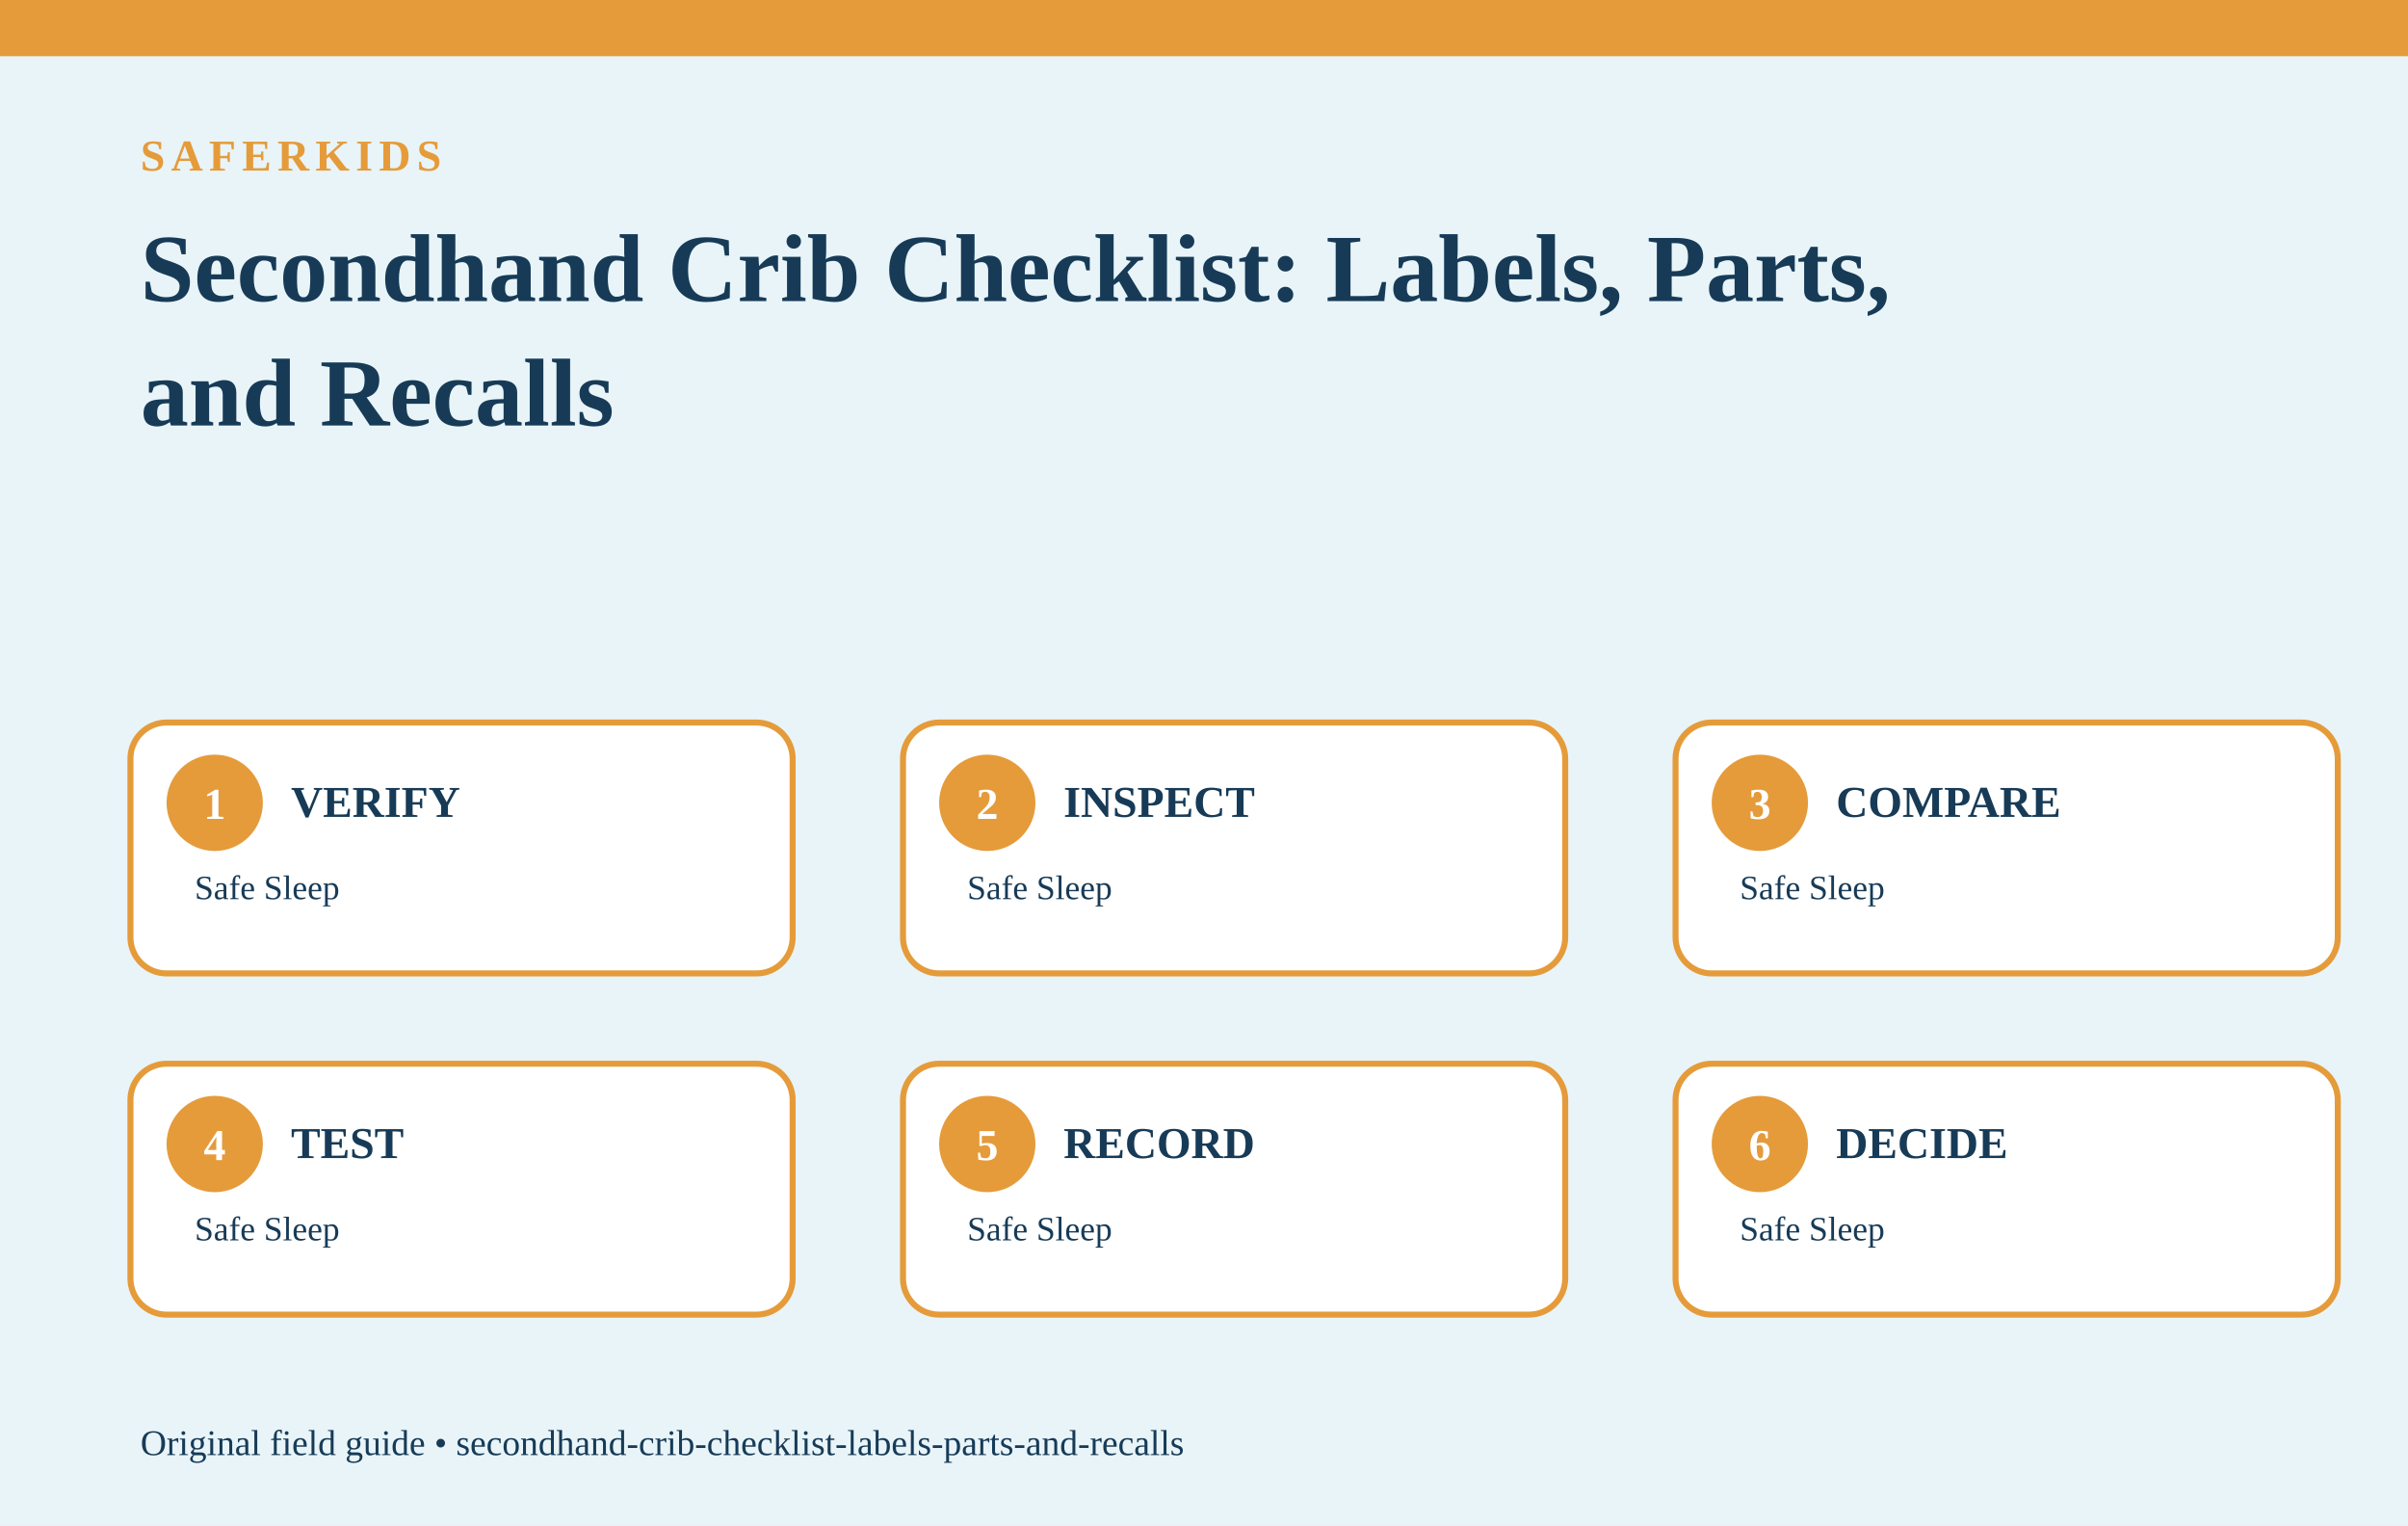
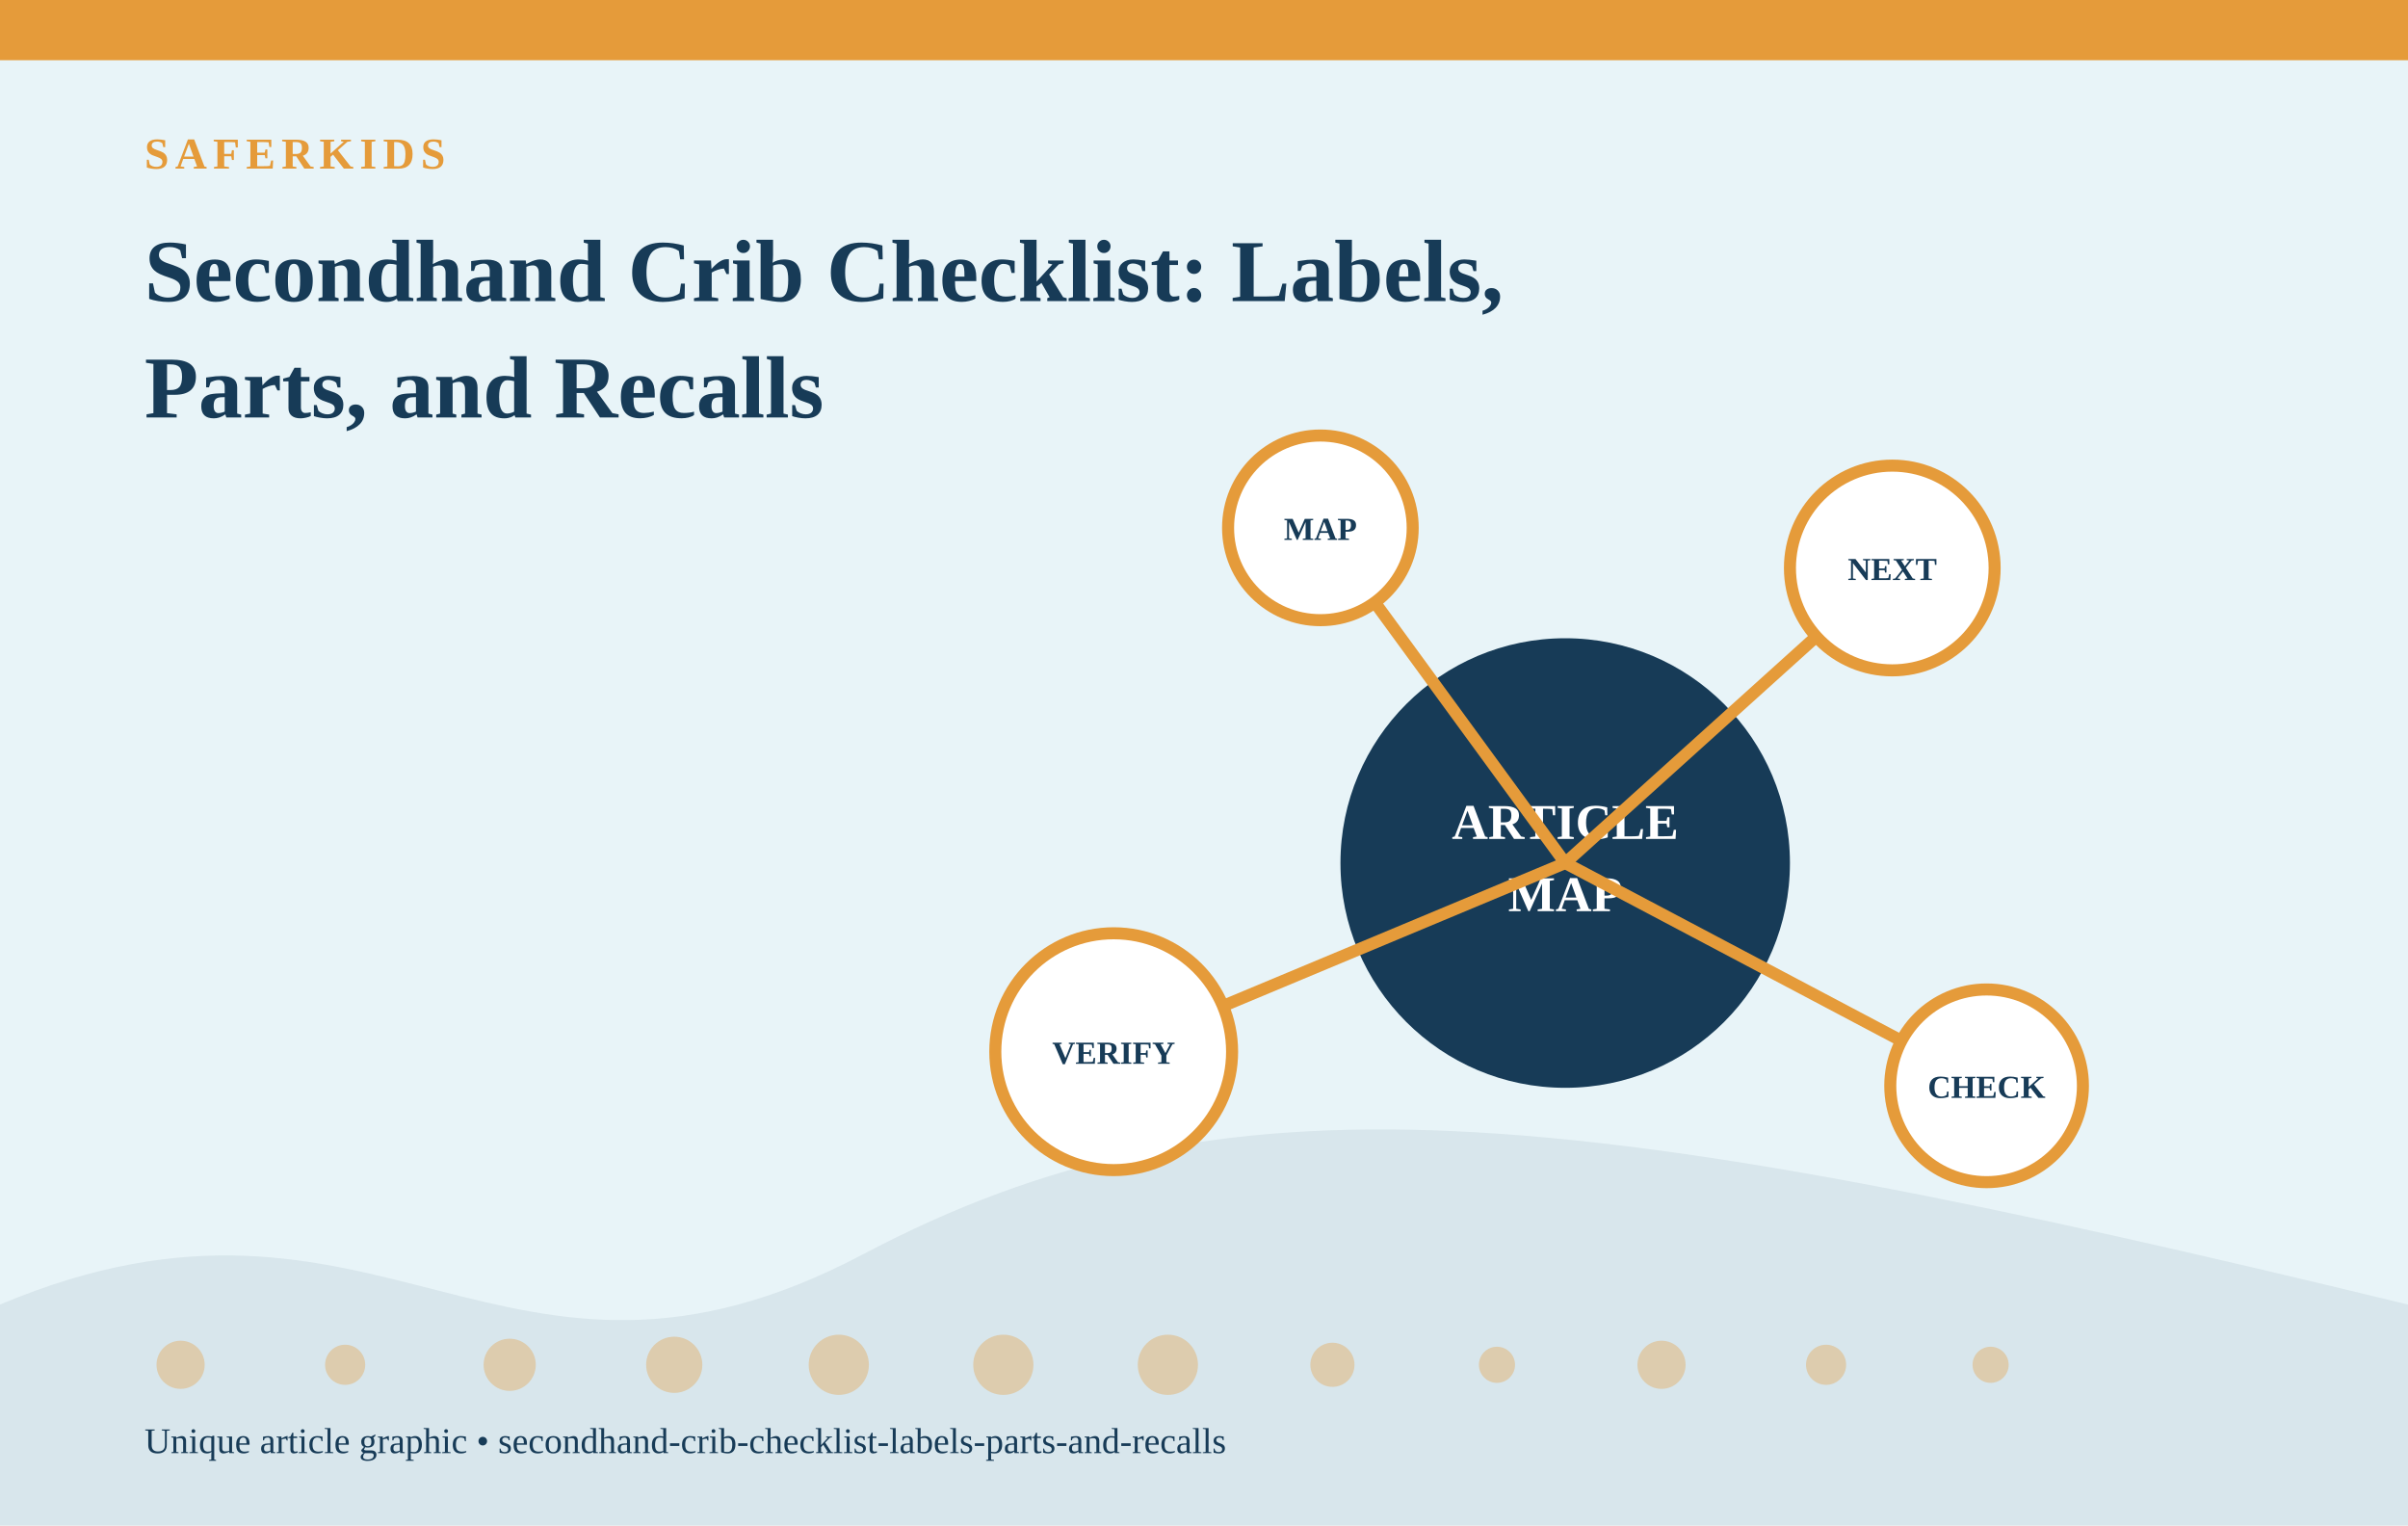
- <svg xmlns="http://www.w3.org/2000/svg" width="1200" height="760" viewBox="0 0 1200 760" role="img" aria-labelledby="t d">
-   <rect width="1200" height="760" fill="#E8F4F8" />
-   <rect width="1200" height="28" fill="#E59B3A" />
-   <text x="70" y="85" fill="#E59B3A" font-size="22" font-weight="700" letter-spacing="3">SAFERKIDS</text>
-   <text x="70" y="150" fill="#173B57" font-size="48" font-weight="700">Secondhand Crib Checklist: Labels, Parts,</text>
-   <text x="70" y="212" fill="#173B57" font-size="48" font-weight="700">and Recalls</text>
-   <g transform="translate(65 360)">
-     <rect width="330" height="125" rx="18" fill="white" stroke="#E59B3A" stroke-width="3" />
-     <circle cx="42" cy="40" r="24" fill="#E59B3A" />
-     <text x="42" y="48" text-anchor="middle" fill="white" font-size="22" font-weight="700">1</text>
-     <text x="80" y="47" fill="#173B57" font-size="22" font-weight="700">VERIFY</text>
-     <text x="32" y="88" fill="#173B57" font-size="17">Safe Sleep</text>
-   </g>
-   <g transform="translate(450 360)">
-     <rect width="330" height="125" rx="18" fill="white" stroke="#E59B3A" stroke-width="3" />
-     <circle cx="42" cy="40" r="24" fill="#E59B3A" />
-     <text x="42" y="48" text-anchor="middle" fill="white" font-size="22" font-weight="700">2</text>
-     <text x="80" y="47" fill="#173B57" font-size="22" font-weight="700">INSPECT</text>
-     <text x="32" y="88" fill="#173B57" font-size="17">Safe Sleep</text>
-   </g>
-   <g transform="translate(835 360)">
-     <rect width="330" height="125" rx="18" fill="white" stroke="#E59B3A" stroke-width="3" />
-     <circle cx="42" cy="40" r="24" fill="#E59B3A" />
-     <text x="42" y="48" text-anchor="middle" fill="white" font-size="22" font-weight="700">3</text>
-     <text x="80" y="47" fill="#173B57" font-size="22" font-weight="700">COMPARE</text>
-     <text x="32" y="88" fill="#173B57" font-size="17">Safe Sleep</text>
-   </g>
-   <g transform="translate(65 530)">
-     <rect width="330" height="125" rx="18" fill="white" stroke="#E59B3A" stroke-width="3" />
-     <circle cx="42" cy="40" r="24" fill="#E59B3A" />
-     <text x="42" y="48" text-anchor="middle" fill="white" font-size="22" font-weight="700">4</text>
-     <text x="80" y="47" fill="#173B57" font-size="22" font-weight="700">TEST</text>
-     <text x="32" y="88" fill="#173B57" font-size="17">Safe Sleep</text>
-   </g>
-   <g transform="translate(450 530)">
-     <rect width="330" height="125" rx="18" fill="white" stroke="#E59B3A" stroke-width="3" />
-     <circle cx="42" cy="40" r="24" fill="#E59B3A" />
-     <text x="42" y="48" text-anchor="middle" fill="white" font-size="22" font-weight="700">5</text>
-     <text x="80" y="47" fill="#173B57" font-size="22" font-weight="700">RECORD</text>
-     <text x="32" y="88" fill="#173B57" font-size="17">Safe Sleep</text>
-   </g>
-   <g transform="translate(835 530)">
-     <rect width="330" height="125" rx="18" fill="white" stroke="#E59B3A" stroke-width="3" />
-     <circle cx="42" cy="40" r="24" fill="#E59B3A" />
-     <text x="42" y="48" text-anchor="middle" fill="white" font-size="22" font-weight="700">6</text>
-     <text x="80" y="47" fill="#173B57" font-size="22" font-weight="700">DECIDE</text>
-     <text x="32" y="88" fill="#173B57" font-size="17">Safe Sleep</text>
-   </g>
-   <text x="70" y="725" fill="#173B57" font-size="18">Original field guide • secondhand-crib-checklist-labels-parts-and-recalls</text>
+ <svg xmlns="http://www.w3.org/2000/svg" width="1200" height="760" viewBox="0 0 1200 760" role="img" aria-labelledby="title desc">
+   <rect width="1200" height="760" fill="#e8f4f8" />
+   <rect width="1200" height="30" fill="#e59b3a" />
+   <path d="M0 650 C190 570 250 720 430 625 S780 548 1200 650 L1200 760 L0 760 Z" fill="#173b57" opacity="0.08" />
+   <text x="72" y="84" fill="#e59b3a" font-size="22" font-weight="800" letter-spacing="3">SAFERKIDS</text>
+   <text x="72" y="150" fill="#173b57" font-size="44" font-weight="800">Secondhand Crib Checklist: Labels,</text>
+   <text x="72" y="208" fill="#173b57" font-size="44" font-weight="800">Parts, and Recalls</text>
+   <circle cx="780" cy="430" r="112" fill="#173b57" />
+   <text x="780" y="418" text-anchor="middle" fill="white" font-size="25" font-weight="800">ARTICLE</text>
+   <text x="780" y="454" text-anchor="middle" fill="white" font-size="25" font-weight="800">MAP</text>
+   <line x1="780" y1="430" x2="990" y2="541" stroke="#e59b3a" stroke-width="6" />
+   <circle cx="990" cy="541" r="48" fill="white" stroke="#e59b3a" stroke-width="6" />
+   <text x="990" y="547" text-anchor="middle" fill="#173b57" font-size="16" font-weight="800">CHECK</text>
+   <line x1="780" y1="430" x2="555" y2="524" stroke="#e59b3a" stroke-width="6" />
+   <circle cx="555" cy="524" r="59" fill="white" stroke="#e59b3a" stroke-width="6" />
+   <text x="555" y="530" text-anchor="middle" fill="#173b57" font-size="16" font-weight="800">VERIFY</text>
+   <line x1="780" y1="430" x2="658" y2="263" stroke="#e59b3a" stroke-width="6" />
+   <circle cx="658" cy="263" r="46" fill="white" stroke="#e59b3a" stroke-width="6" />
+   <text x="658" y="269" text-anchor="middle" fill="#173b57" font-size="16" font-weight="800">MAP</text>
+   <line x1="780" y1="430" x2="943" y2="283" stroke="#e59b3a" stroke-width="6" />
+   <circle cx="943" cy="283" r="51" fill="white" stroke="#e59b3a" stroke-width="6" />
+   <text x="943" y="289" text-anchor="middle" fill="#173b57" font-size="16" font-weight="800">NEXT</text>
+   <circle cx="90" cy="680" r="12" fill="#e59b3a" opacity="0.35" />
+   <circle cx="172" cy="680" r="10" fill="#e59b3a" opacity="0.35" />
+   <circle cx="254" cy="680" r="13" fill="#e59b3a" opacity="0.35" />
+   <circle cx="336" cy="680" r="14" fill="#e59b3a" opacity="0.35" />
+   <circle cx="418" cy="680" r="15" fill="#e59b3a" opacity="0.35" />
+   <circle cx="500" cy="680" r="15" fill="#e59b3a" opacity="0.35" />
+   <circle cx="582" cy="680" r="15" fill="#e59b3a" opacity="0.35" />
+   <circle cx="664" cy="680" r="11" fill="#e59b3a" opacity="0.35" />
+   <circle cx="746" cy="680" r="9" fill="#e59b3a" opacity="0.35" />
+   <circle cx="828" cy="680" r="12" fill="#e59b3a" opacity="0.35" />
+   <circle cx="910" cy="680" r="10" fill="#e59b3a" opacity="0.35" />
+   <circle cx="992" cy="680" r="9" fill="#e59b3a" opacity="0.35" />
+   <text x="72" y="724" fill="#173b57" font-size="18">Unique article graphic • secondhand-crib-checklist-labels-parts-and-recalls</text>
</svg>
